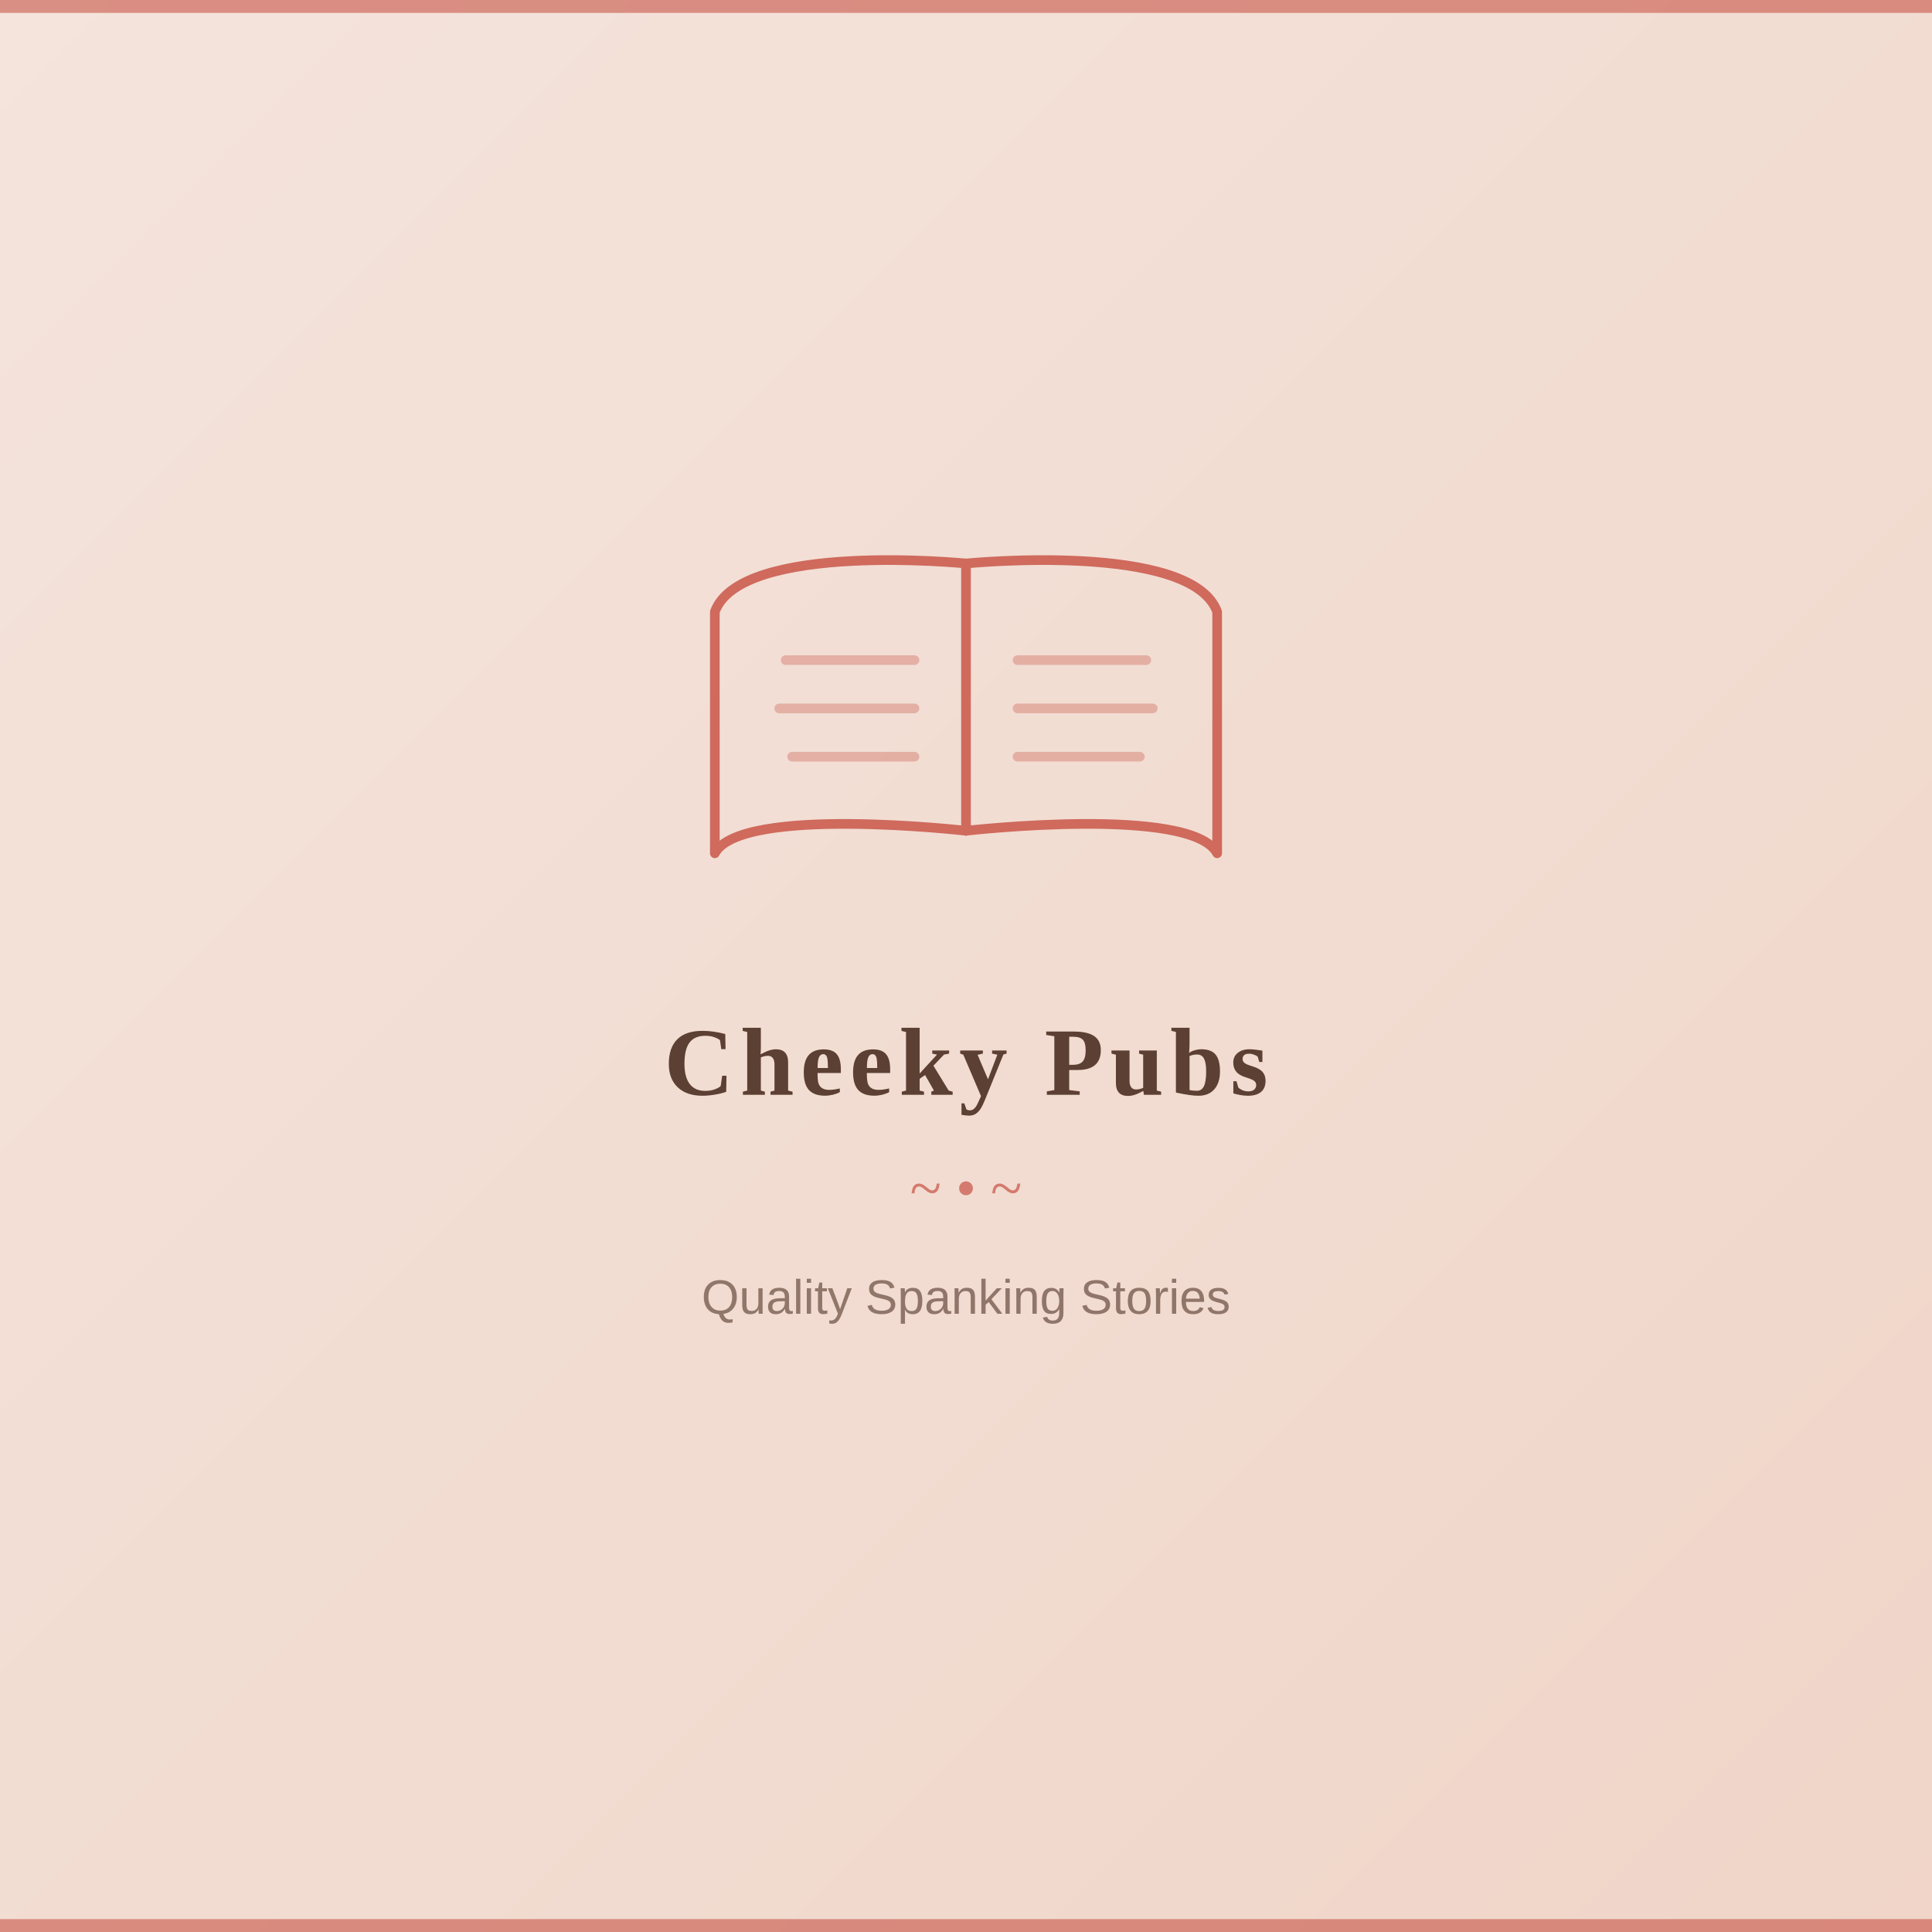
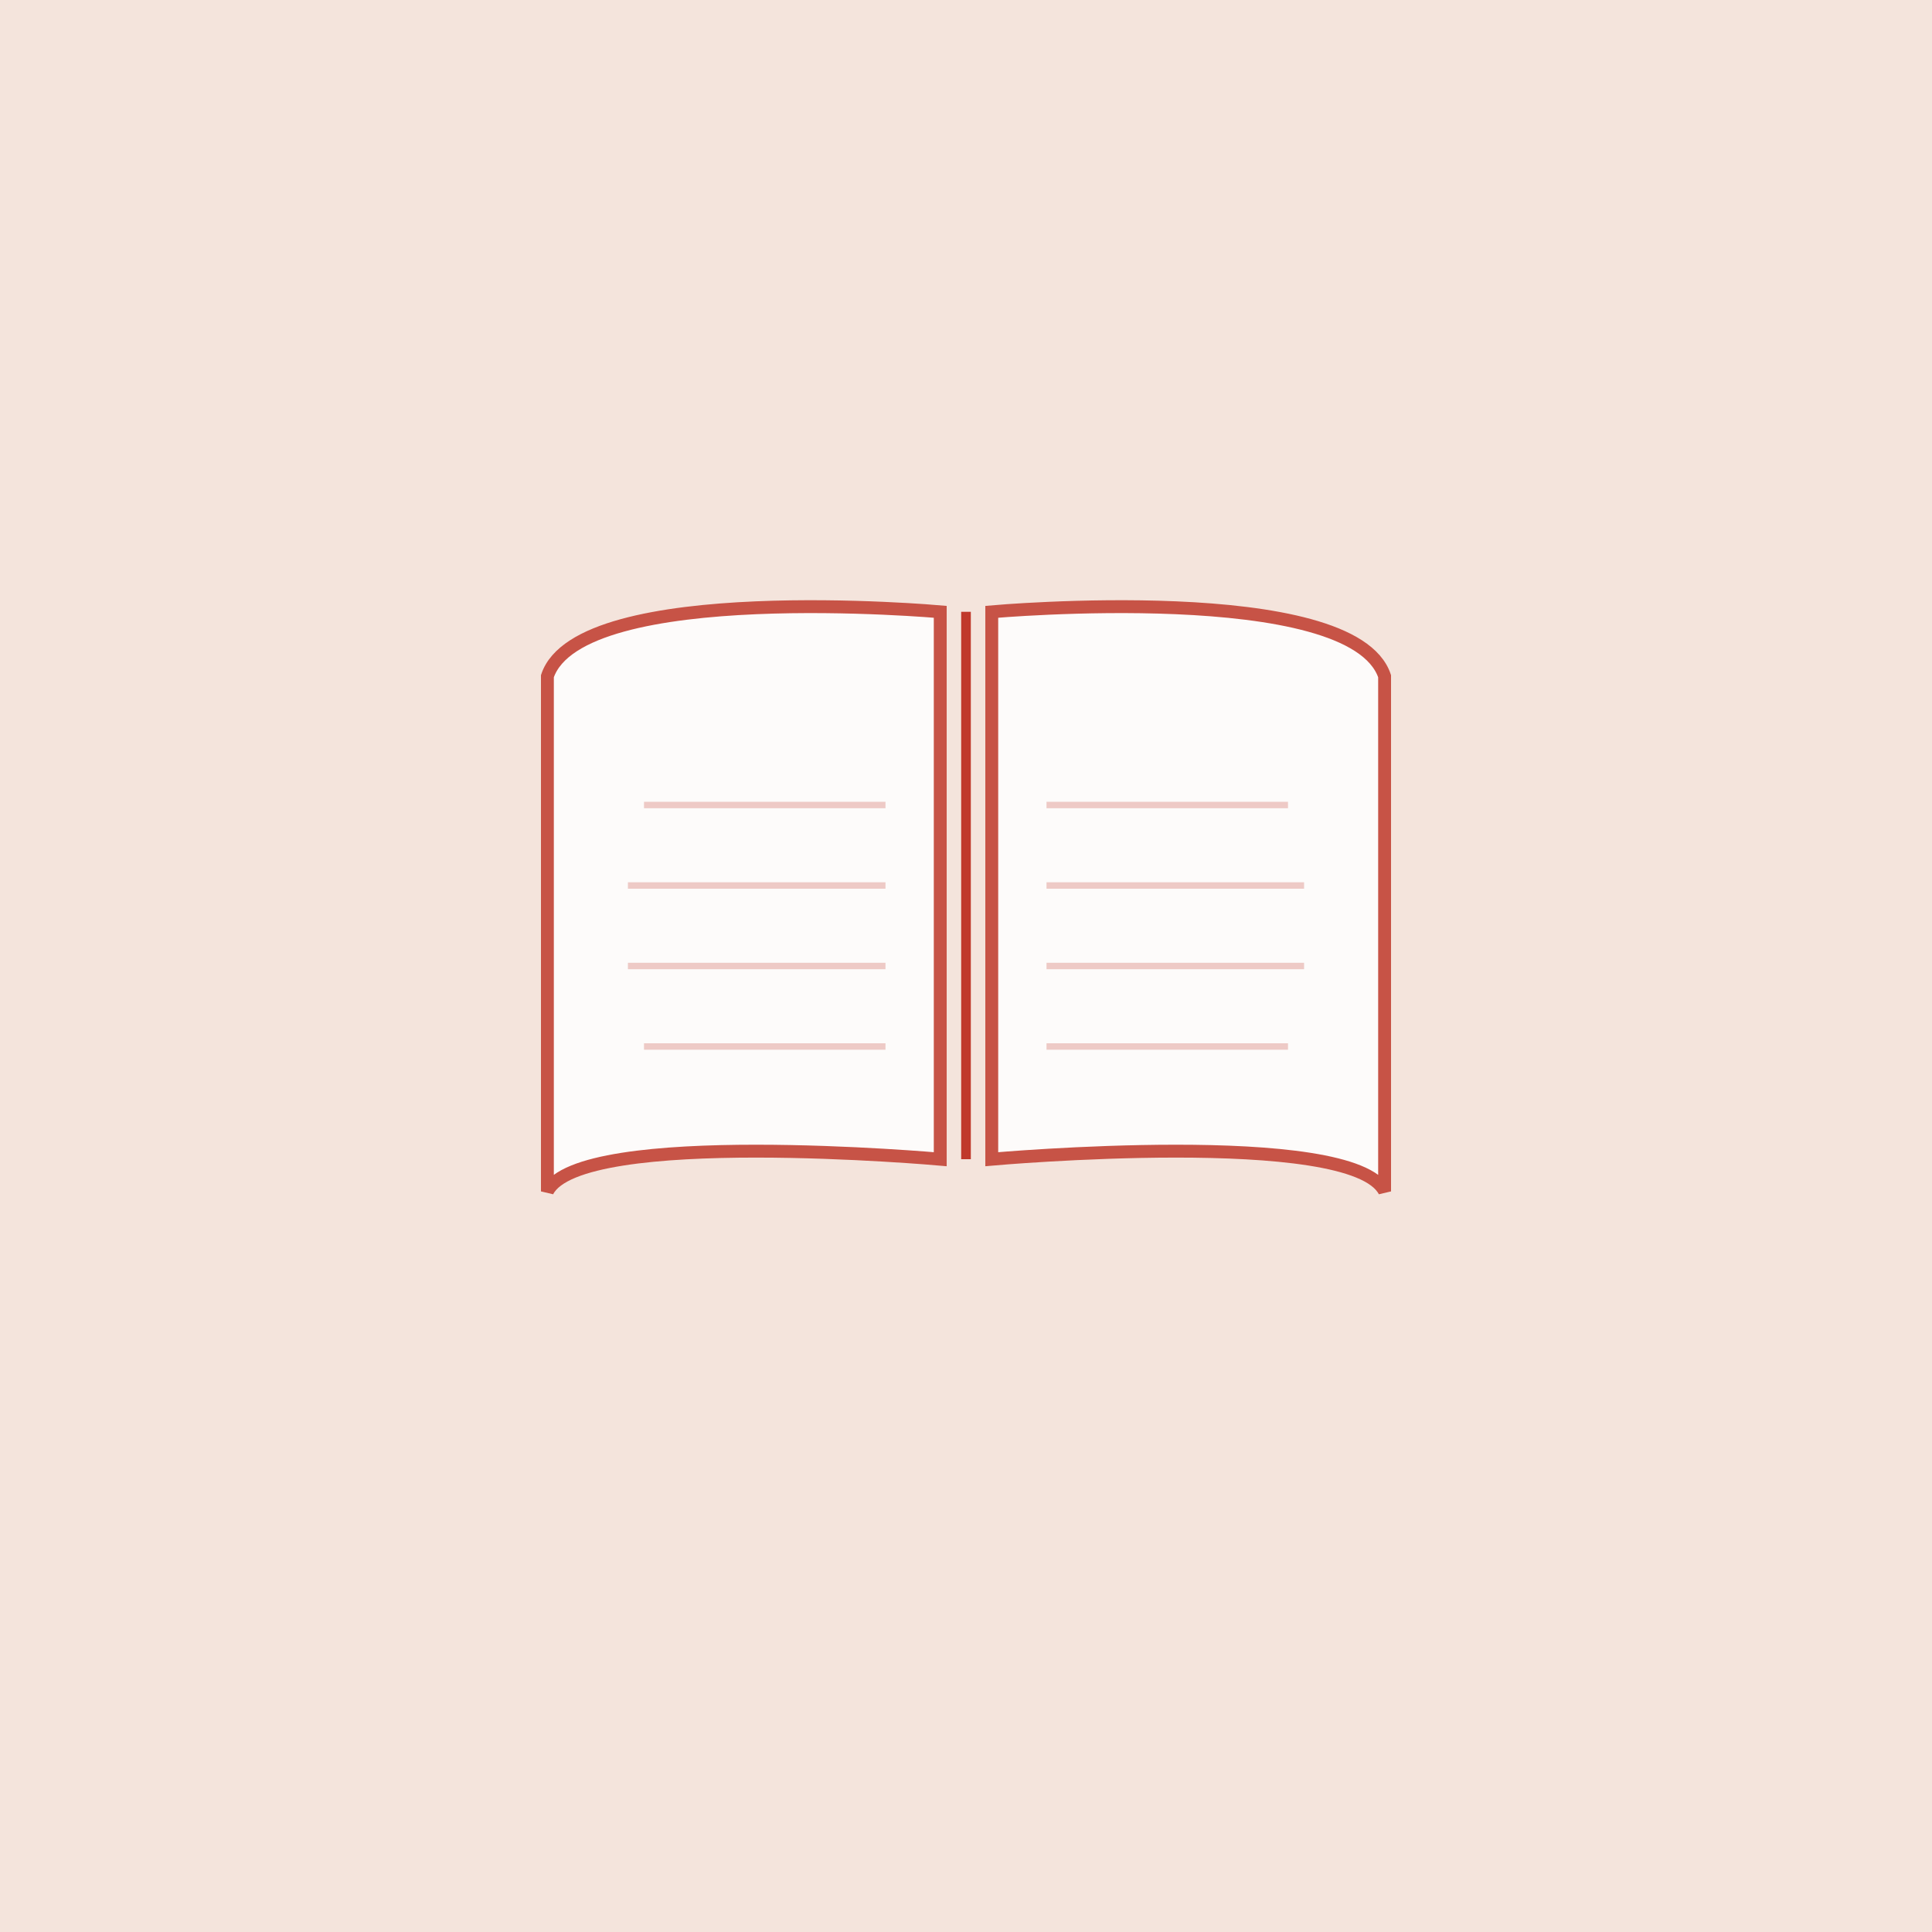
<svg xmlns="http://www.w3.org/2000/svg" viewBox="0 0 600 600">
-   <defs>
-     <linearGradient id="bg" x1="0%" y1="0%" x2="100%" y2="100%">
-       <stop offset="0%" style="stop-color:#f4e4dc" />
-       <stop offset="100%" style="stop-color:#f0d5c8" />
-     </linearGradient>
-   </defs>
-   <rect width="600" height="600" fill="url(#bg)" />
-   <rect x="0" y="0" width="600" height="4" fill="#C0392B" opacity="0.5" />
-   <rect x="0" y="596" width="600" height="4" fill="#C0392B" opacity="0.5" />
-   <g transform="translate(300, 220)" fill="none" stroke="#C0392B" stroke-width="3" stroke-linecap="round" stroke-linejoin="round" opacity="0.7">
-     <path d="M0,-45 C0,-45 -70,-52 -78,-30 L-78,45 C-70,30 0,38 0,38" />
-     <path d="M0,-45 C0,-45 70,-52 78,-30 L78,45 C70,30 0,38 0,38" />
-     <line x1="0" y1="-45" x2="0" y2="38" />
-     <line x1="-56" y1="-15" x2="-16" y2="-15" opacity="0.4" />
-     <line x1="-58" y1="0" x2="-16" y2="0" opacity="0.4" />
-     <line x1="-54" y1="15" x2="-16" y2="15" opacity="0.4" />
-     <line x1="16" y1="-15" x2="56" y2="-15" opacity="0.4" />
-     <line x1="16" y1="0" x2="58" y2="0" opacity="0.4" />
-     <line x1="16" y1="15" x2="54" y2="15" opacity="0.4" />
+   <rect width="600" height="600" fill="#f4e4dc" />
+   <g transform="translate(300, 280)">
+     <path d="M-8,-90 C-8,-90 -120,-100 -130,-70 L-130,90 C-120,70 -8,80 -8,80 Z" fill="#fff" stroke="#C0392B" stroke-width="4" opacity="0.85" />
+     <path d="M8,-90 C8,-90 120,-100 130,-70 L130,90 C120,70 8,80 8,80 Z" fill="#fff" stroke="#C0392B" stroke-width="4" opacity="0.85" />
+     <line x1="0" y1="-90" x2="0" y2="80" stroke="#C0392B" stroke-width="3" />
+     <line x1="-100" y1="-30" x2="-25" y2="-30" stroke="#C0392B" stroke-width="2" opacity="0.25" />
+     <line x1="-105" y1="-5" x2="-25" y2="-5" stroke="#C0392B" stroke-width="2" opacity="0.25" />
+     <line x1="-105" y1="20" x2="-25" y2="20" stroke="#C0392B" stroke-width="2" opacity="0.25" />
+     <line x1="-100" y1="45" x2="-25" y2="45" stroke="#C0392B" stroke-width="2" opacity="0.25" />
+     <line x1="25" y1="-30" x2="100" y2="-30" stroke="#C0392B" stroke-width="2" opacity="0.25" />
+     <line x1="25" y1="-5" x2="105" y2="-5" stroke="#C0392B" stroke-width="2" opacity="0.25" />
+     <line x1="25" y1="20" x2="105" y2="20" stroke="#C0392B" stroke-width="2" opacity="0.25" />
+     <line x1="25" y1="45" x2="100" y2="45" stroke="#C0392B" stroke-width="2" opacity="0.25" />
  </g>
-   <text x="300" y="340" text-anchor="middle" font-family="Georgia, 'Times New Roman', serif" font-size="30" fill="#5C4033" font-weight="bold" letter-spacing="2">
-     Cheeky Pubs
-   </text>
-   <text x="300" y="375" text-anchor="middle" font-family="Georgia, 'Times New Roman', serif" font-size="18" fill="#C0392B" opacity="0.6">
-     ~ • ~
-   </text>
-   <text x="300" y="408" text-anchor="middle" font-family="Arial, sans-serif" font-size="15" fill="#5C4033" opacity="0.65">
-     Quality Spanking Stories
-   </text>
</svg>
